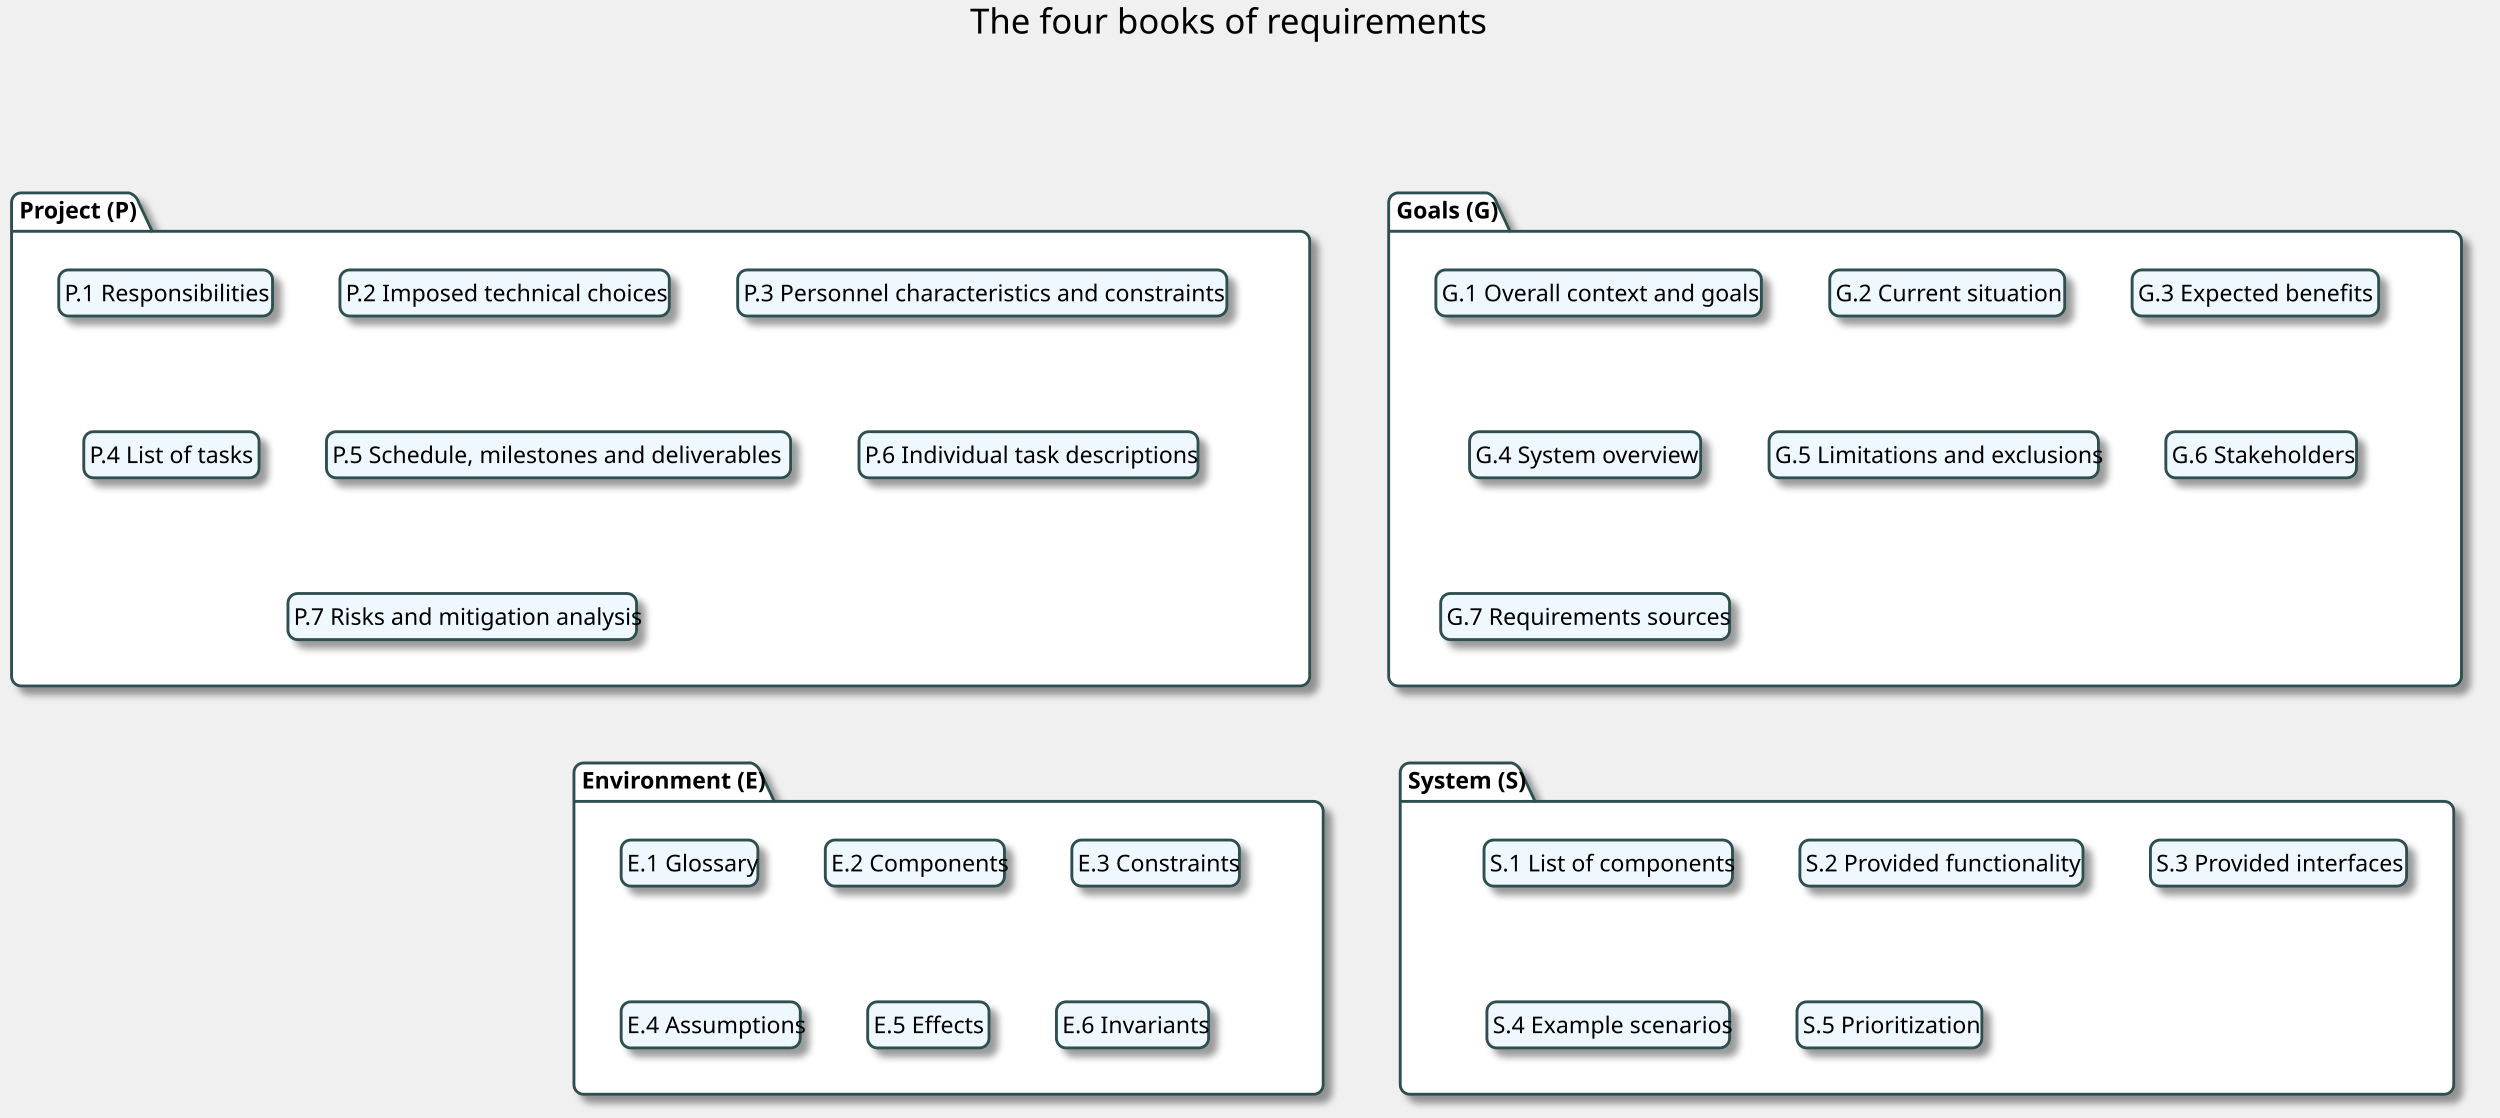
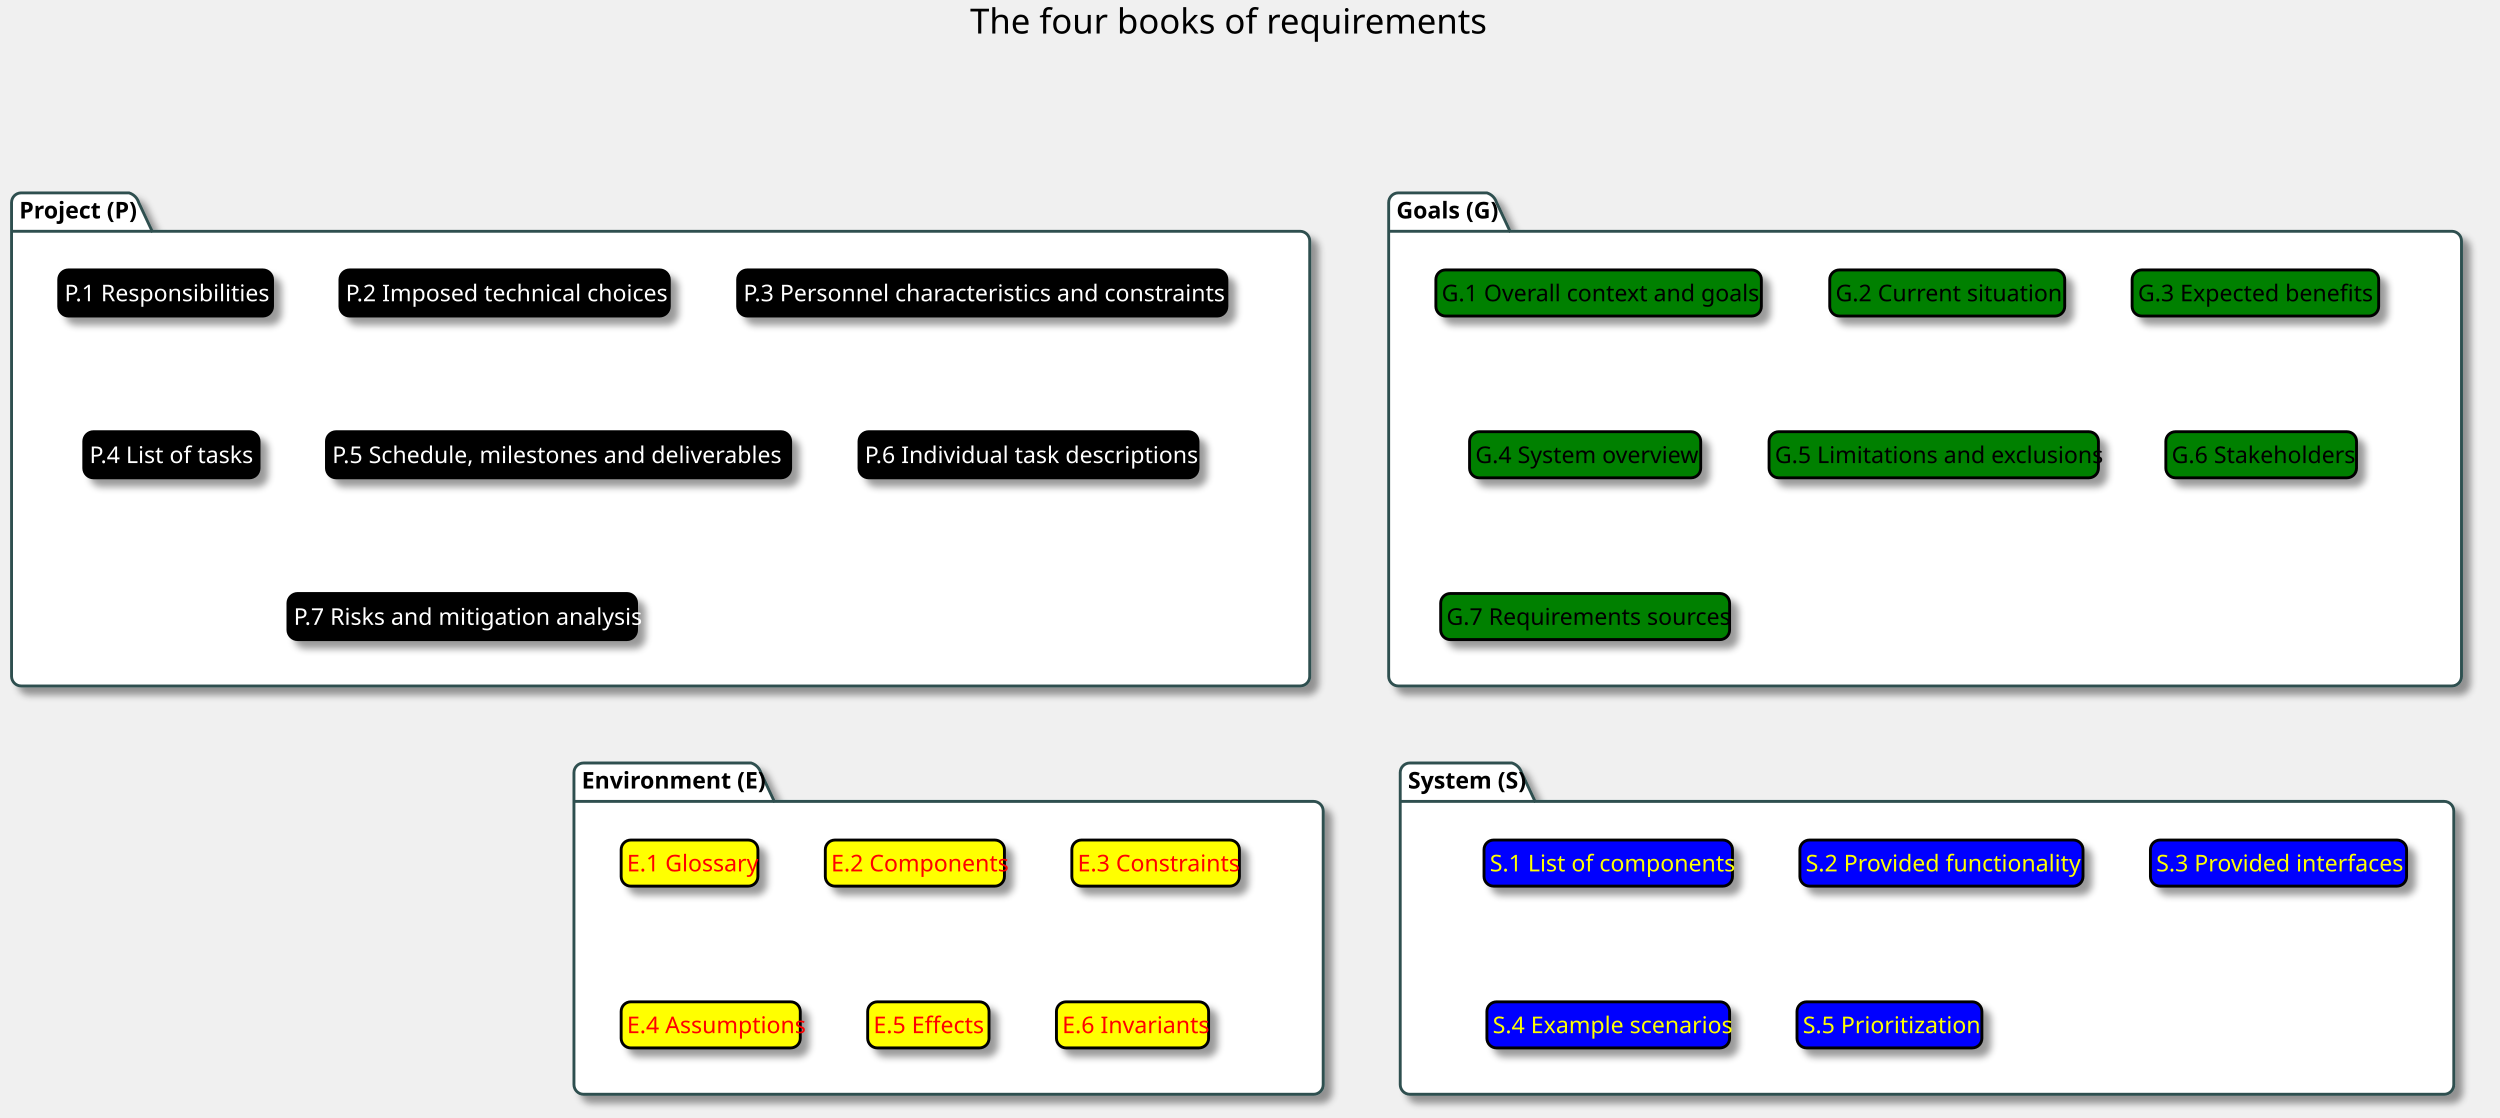
<svg xmlns="http://www.w3.org/2000/svg" contentScriptType="application/ecmascript" contentStyleType="text/css" height="580px" preserveAspectRatio="none" style="width:1298px;height:580px;" version="1.1" viewBox="0 0 1298 580" width="1298px" zoomAndPan="magnify">
  <defs>
-     <filter height="300%" id="fohsujpq1ecak" width="300%" x="-1" y="-1">
+     <filter height="300%" id="f6zc9z058lqy3" width="300%" x="-1" y="-1">
      <feGaussianBlur result="blurOut" stdDeviation="2.0" />
      <feColorMatrix in="blurOut" result="blurOut2" type="matrix" values="0 0 0 0 0 0 0 0 0 0 0 0 0 0 0 0 0 0 .4 0" />
      <feOffset dx="4.0" dy="4.0" in="blurOut2" result="blurOut3" />
      <feBlend in="SourceGraphic" in2="blurOut3" mode="normal" />
    </filter>
  </defs>
  <g>
    <text fill="#000000" font-family="sans-serif" font-size="18" lengthAdjust="spacingAndGlyphs" textLength="278" x="503.666" y="17.402">The four books of requirements</text>
-     <path d="M11,100.149 L67,100.149 A7.5,7.5 0 0 1 72,105.149 L79,120.083 L675,120.083 A5,5 0 0 1 680,125.083 L680,351.149 A5,5 0 0 1 675,356.149 L11,356.149 A5,5 0 0 1 6,351.149 L6,105.149 A5,5 0 0 1 11,100.149 " fill="#FFFFFF" filter="url(#fohsujpq1ecak)" style="stroke: #2F4F4F; stroke-width: 1.5;" />
-     <line style="stroke: #2F4F4F; stroke-width: 1.5;" x1="6" x2="79" y1="120.083" y2="120.083" />
+     <path d="M11,100.149 L67,100.149 A7.5,7.5 0 0 1 72,105.149 L79,120.083 L675,120.083 A5,5 0 0 1 680,125.083 L680,351.149 A5,5 0 0 1 675,356.149 L11,356.149 A5,5 0 0 1 6,351.149 L6,105.149 A5,5 0 0 1 11,100.149 " fill="#FFFFFF" filter="url(#f6zc9z058lqy3)" style="stroke:#2F4F4F;stroke-width:1.5;" />
+     <line style="stroke:#2F4F4F;stroke-width:1.5;" x1="6" x2="79" y1="120.083" y2="120.083" />
    <text fill="#000000" font-family="TrebuchetMS" font-size="12" font-weight="bold" lengthAdjust="spacingAndGlyphs" textLength="60" x="10" y="113.417">Project (P)</text>
-     <path d="M726,100.149 L772,100.149 A7.5,7.5 0 0 1 777,105.149 L784,120.083 L1273,120.083 A5,5 0 0 1 1278,125.083 L1278,351.149 A5,5 0 0 1 1273,356.149 L726,356.149 A5,5 0 0 1 721,351.149 L721,105.149 A5,5 0 0 1 726,100.149 " fill="#FFFFFF" filter="url(#fohsujpq1ecak)" style="stroke: #2F4F4F; stroke-width: 1.5;" />
-     <line style="stroke: #2F4F4F; stroke-width: 1.5;" x1="721" x2="784" y1="120.083" y2="120.083" />
+     <path d="M726,100.149 L772,100.149 A7.5,7.5 0 0 1 777,105.149 L784,120.083 L1273,120.083 A5,5 0 0 1 1278,125.083 L1278,351.149 A5,5 0 0 1 1273,356.149 L726,356.149 A5,5 0 0 1 721,351.149 L721,105.149 A5,5 0 0 1 726,100.149 " fill="#FFFFFF" filter="url(#f6zc9z058lqy3)" style="stroke:#2F4F4F;stroke-width:1.5;" />
+     <line style="stroke:#2F4F4F;stroke-width:1.5;" x1="721" x2="784" y1="120.083" y2="120.083" />
    <text fill="#000000" font-family="TrebuchetMS" font-size="12" font-weight="bold" lengthAdjust="spacingAndGlyphs" textLength="50" x="725" y="113.417">Goals (G)</text>
-     <path d="M303,396.149 L390,396.149 A7.5,7.5 0 0 1 395,401.149 L402,416.083 L682,416.083 A5,5 0 0 1 687,421.083 L687,563.149 A5,5 0 0 1 682,568.149 L303,568.149 A5,5 0 0 1 298,563.149 L298,401.149 A5,5 0 0 1 303,396.149 " fill="#FFFFFF" filter="url(#fohsujpq1ecak)" style="stroke: #2F4F4F; stroke-width: 1.5;" />
-     <line style="stroke: #2F4F4F; stroke-width: 1.5;" x1="298" x2="402" y1="416.083" y2="416.083" />
+     <path d="M303,396.149 L390,396.149 A7.5,7.5 0 0 1 395,401.149 L402,416.083 L682,416.083 A5,5 0 0 1 687,421.083 L687,563.149 A5,5 0 0 1 682,568.149 L303,568.149 A5,5 0 0 1 298,563.149 L298,401.149 A5,5 0 0 1 303,396.149 " fill="#FFFFFF" filter="url(#f6zc9z058lqy3)" style="stroke:#2F4F4F;stroke-width:1.5;" />
+     <line style="stroke:#2F4F4F;stroke-width:1.5;" x1="298" x2="402" y1="416.083" y2="416.083" />
    <text fill="#000000" font-family="TrebuchetMS" font-size="12" font-weight="bold" lengthAdjust="spacingAndGlyphs" textLength="91" x="302" y="409.417">Environment (E)</text>
-     <path d="M732,396.149 L785,396.149 A7.5,7.5 0 0 1 790,401.149 L797,416.083 L1269,416.083 A5,5 0 0 1 1274,421.083 L1274,563.149 A5,5 0 0 1 1269,568.149 L732,568.149 A5,5 0 0 1 727,563.149 L727,401.149 A5,5 0 0 1 732,396.149 " fill="#FFFFFF" filter="url(#fohsujpq1ecak)" style="stroke: #2F4F4F; stroke-width: 1.5;" />
-     <line style="stroke: #2F4F4F; stroke-width: 1.5;" x1="727" x2="797" y1="416.083" y2="416.083" />
+     <path d="M732,396.149 L785,396.149 A7.5,7.5 0 0 1 790,401.149 L797,416.083 L1269,416.083 A5,5 0 0 1 1274,421.083 L1274,563.149 A5,5 0 0 1 1269,568.149 L732,568.149 A5,5 0 0 1 727,563.149 L727,401.149 A5,5 0 0 1 732,396.149 " fill="#FFFFFF" filter="url(#f6zc9z058lqy3)" style="stroke:#2F4F4F;stroke-width:1.5;" />
+     <line style="stroke:#2F4F4F;stroke-width:1.5;" x1="727" x2="797" y1="416.083" y2="416.083" />
    <text fill="#000000" font-family="TrebuchetMS" font-size="12" font-weight="bold" lengthAdjust="spacingAndGlyphs" textLength="57" x="731" y="409.417">System (S)</text>
-     <rect codeLine="67" fill="#F0F8FF" filter="url(#fohsujpq1ecak)" height="23.934" id="p1" rx="5" ry="5" style="stroke: #2F4F4F; stroke-width: 1.5;" width="111" x="30.5" y="140.149" />
-     <text fill="#000000" font-family="TrebuchetMS" font-size="12" lengthAdjust="spacingAndGlyphs" textLength="105" x="33.5" y="156.417">P.1 Responsibilities</text>
-     <rect codeLine="68" fill="#F0F8FF" filter="url(#fohsujpq1ecak)" height="23.934" id="p2" rx="5" ry="5" style="stroke: #2F4F4F; stroke-width: 1.5;" width="171" x="176.5" y="140.149" />
-     <text fill="#000000" font-family="TrebuchetMS" font-size="12" lengthAdjust="spacingAndGlyphs" textLength="165" x="179.5" y="156.417">P.2 Imposed technical choices</text>
-     <rect codeLine="69" fill="#F0F8FF" filter="url(#fohsujpq1ecak)" height="23.934" id="p3" rx="5" ry="5" style="stroke: #2F4F4F; stroke-width: 1.5;" width="254" x="383" y="140.149" />
-     <text fill="#000000" font-family="TrebuchetMS" font-size="12" lengthAdjust="spacingAndGlyphs" textLength="248" x="386" y="156.417">P.3 Personnel characteristics and constraints</text>
-     <rect codeLine="70" fill="#F0F8FF" filter="url(#fohsujpq1ecak)" height="23.934" id="p4" rx="5" ry="5" style="stroke: #2F4F4F; stroke-width: 1.5;" width="91" x="43.5" y="224.149" />
-     <text fill="#000000" font-family="TrebuchetMS" font-size="12" lengthAdjust="spacingAndGlyphs" textLength="85" x="46.5" y="240.417">P.4 List of tasks</text>
-     <rect codeLine="71" fill="#F0F8FF" filter="url(#fohsujpq1ecak)" height="23.934" id="p5" rx="5" ry="5" style="stroke: #2F4F4F; stroke-width: 1.5;" width="241" x="169.5" y="224.149" />
-     <text fill="#000000" font-family="TrebuchetMS" font-size="12" lengthAdjust="spacingAndGlyphs" textLength="235" x="172.5" y="240.417">P.5 Schedule, milestones and deliverables</text>
-     <rect codeLine="72" fill="#F0F8FF" filter="url(#fohsujpq1ecak)" height="23.934" id="p6" rx="5" ry="5" style="stroke: #2F4F4F; stroke-width: 1.5;" width="176" x="446" y="224.149" />
-     <text fill="#000000" font-family="TrebuchetMS" font-size="12" lengthAdjust="spacingAndGlyphs" textLength="170" x="449" y="240.417">P.6 Individual task descriptions</text>
-     <rect codeLine="73" fill="#F0F8FF" filter="url(#fohsujpq1ecak)" height="23.934" id="p7" rx="5" ry="5" style="stroke: #2F4F4F; stroke-width: 1.5;" width="181" x="149.5" y="308.149" />
-     <text fill="#000000" font-family="TrebuchetMS" font-size="12" lengthAdjust="spacingAndGlyphs" textLength="175" x="152.5" y="324.417">P.7 Risks and mitigation analysis</text>
-     <rect codeLine="79" fill="#F0F8FF" filter="url(#fohsujpq1ecak)" height="23.934" id="g1" rx="5" ry="5" style="stroke: #2F4F4F; stroke-width: 1.5;" width="169" x="745.5" y="140.149" />
+     <rect codeLine="11" fill="#000000" filter="url(#f6zc9z058lqy3)" height="23.934" id="p1" rx="5" ry="5" style="stroke:#000000;stroke-width:1.5;" width="111" x="30.5" y="140.149" />
+     <text fill="#FFFFFF" font-family="TrebuchetMS" font-size="12" lengthAdjust="spacingAndGlyphs" textLength="105" x="33.5" y="156.417">P.1 Responsibilities</text>
+     <rect codeLine="12" fill="#000000" filter="url(#f6zc9z058lqy3)" height="23.934" id="p2" rx="5" ry="5" style="stroke:#000000;stroke-width:1.5;" width="171" x="176.5" y="140.149" />
+     <text fill="#FFFFFF" font-family="TrebuchetMS" font-size="12" lengthAdjust="spacingAndGlyphs" textLength="165" x="179.5" y="156.417">P.2 Imposed technical choices</text>
+     <rect codeLine="13" fill="#000000" filter="url(#f6zc9z058lqy3)" height="23.934" id="p3" rx="5" ry="5" style="stroke:#000000;stroke-width:1.5;" width="254" x="383" y="140.149" />
+     <text fill="#FFFFFF" font-family="TrebuchetMS" font-size="12" lengthAdjust="spacingAndGlyphs" textLength="248" x="386" y="156.417">P.3 Personnel characteristics and constraints</text>
+     <rect codeLine="14" fill="#000000" filter="url(#f6zc9z058lqy3)" height="23.934" id="p4" rx="5" ry="5" style="stroke:#000000;stroke-width:1.5;" width="91" x="43.5" y="224.149" />
+     <text fill="#FFFFFF" font-family="TrebuchetMS" font-size="12" lengthAdjust="spacingAndGlyphs" textLength="85" x="46.5" y="240.417">P.4 List of tasks</text>
+     <rect codeLine="15" fill="#000000" filter="url(#f6zc9z058lqy3)" height="23.934" id="p5" rx="5" ry="5" style="stroke:#000000;stroke-width:1.5;" width="241" x="169.5" y="224.149" />
+     <text fill="#FFFFFF" font-family="TrebuchetMS" font-size="12" lengthAdjust="spacingAndGlyphs" textLength="235" x="172.5" y="240.417">P.5 Schedule, milestones and deliverables</text>
+     <rect codeLine="16" fill="#000000" filter="url(#f6zc9z058lqy3)" height="23.934" id="p6" rx="5" ry="5" style="stroke:#000000;stroke-width:1.5;" width="176" x="446" y="224.149" />
+     <text fill="#FFFFFF" font-family="TrebuchetMS" font-size="12" lengthAdjust="spacingAndGlyphs" textLength="170" x="449" y="240.417">P.6 Individual task descriptions</text>
+     <rect codeLine="17" fill="#000000" filter="url(#f6zc9z058lqy3)" height="23.934" id="p7" rx="5" ry="5" style="stroke:#000000;stroke-width:1.5;" width="181" x="149.5" y="308.149" />
+     <text fill="#FFFFFF" font-family="TrebuchetMS" font-size="12" lengthAdjust="spacingAndGlyphs" textLength="175" x="152.5" y="324.417">P.7 Risks and mitigation analysis</text>
+     <rect codeLine="23" fill="#008000" filter="url(#f6zc9z058lqy3)" height="23.934" id="g1" rx="5" ry="5" style="stroke:#000000;stroke-width:1.5;" width="169" x="745.5" y="140.149" />
    <text fill="#000000" font-family="TrebuchetMS" font-size="12" lengthAdjust="spacingAndGlyphs" textLength="163" x="748.5" y="156.417">G.1 Overall context and goals</text>
-     <rect codeLine="80" fill="#F0F8FF" filter="url(#fohsujpq1ecak)" height="23.934" id="g2" rx="5" ry="5" style="stroke: #2F4F4F; stroke-width: 1.5;" width="122" x="950" y="140.149" />
+     <rect codeLine="24" fill="#008000" filter="url(#f6zc9z058lqy3)" height="23.934" id="g2" rx="5" ry="5" style="stroke:#000000;stroke-width:1.5;" width="122" x="950" y="140.149" />
    <text fill="#000000" font-family="TrebuchetMS" font-size="12" lengthAdjust="spacingAndGlyphs" textLength="116" x="953" y="156.417">G.2 Current situation</text>
-     <rect codeLine="81" fill="#F0F8FF" filter="url(#fohsujpq1ecak)" height="23.934" id="g3" rx="5" ry="5" style="stroke: #2F4F4F; stroke-width: 1.5;" width="128" x="1107" y="140.149" />
+     <rect codeLine="25" fill="#008000" filter="url(#f6zc9z058lqy3)" height="23.934" id="g3" rx="5" ry="5" style="stroke:#000000;stroke-width:1.5;" width="128" x="1107" y="140.149" />
    <text fill="#000000" font-family="TrebuchetMS" font-size="12" lengthAdjust="spacingAndGlyphs" textLength="122" x="1110" y="156.417">G.3 Expected benefits</text>
-     <rect codeLine="82" fill="#F0F8FF" filter="url(#fohsujpq1ecak)" height="23.934" id="g4" rx="5" ry="5" style="stroke: #2F4F4F; stroke-width: 1.5;" width="120" x="763" y="224.149" />
+     <rect codeLine="26" fill="#008000" filter="url(#f6zc9z058lqy3)" height="23.934" id="g4" rx="5" ry="5" style="stroke:#000000;stroke-width:1.5;" width="120" x="763" y="224.149" />
    <text fill="#000000" font-family="TrebuchetMS" font-size="12" lengthAdjust="spacingAndGlyphs" textLength="114" x="766" y="240.417">G.4 System overview</text>
-     <rect codeLine="83" fill="#F0F8FF" filter="url(#fohsujpq1ecak)" height="23.934" id="g5" rx="5" ry="5" style="stroke: #2F4F4F; stroke-width: 1.5;" width="171" x="918.5" y="224.149" />
+     <rect codeLine="27" fill="#008000" filter="url(#f6zc9z058lqy3)" height="23.934" id="g5" rx="5" ry="5" style="stroke:#000000;stroke-width:1.5;" width="171" x="918.5" y="224.149" />
    <text fill="#000000" font-family="TrebuchetMS" font-size="12" lengthAdjust="spacingAndGlyphs" textLength="165" x="921.5" y="240.417">G.5 Limitations and exclusions</text>
-     <rect codeLine="84" fill="#F0F8FF" filter="url(#fohsujpq1ecak)" height="23.934" id="g6" rx="5" ry="5" style="stroke: #2F4F4F; stroke-width: 1.5;" width="99" x="1124.5" y="224.149" />
+     <rect codeLine="28" fill="#008000" filter="url(#f6zc9z058lqy3)" height="23.934" id="g6" rx="5" ry="5" style="stroke:#000000;stroke-width:1.5;" width="99" x="1124.5" y="224.149" />
    <text fill="#000000" font-family="TrebuchetMS" font-size="12" lengthAdjust="spacingAndGlyphs" textLength="93" x="1127.5" y="240.417">G.6 Stakeholders</text>
-     <rect codeLine="85" fill="#F0F8FF" filter="url(#fohsujpq1ecak)" height="23.934" id="g7" rx="5" ry="5" style="stroke: #2F4F4F; stroke-width: 1.5;" width="150" x="748" y="308.149" />
+     <rect codeLine="29" fill="#008000" filter="url(#f6zc9z058lqy3)" height="23.934" id="g7" rx="5" ry="5" style="stroke:#000000;stroke-width:1.5;" width="150" x="748" y="308.149" />
    <text fill="#000000" font-family="TrebuchetMS" font-size="12" lengthAdjust="spacingAndGlyphs" textLength="144" x="751" y="324.417">G.7 Requirements sources</text>
-     <rect codeLine="89" fill="#F0F8FF" filter="url(#fohsujpq1ecak)" height="23.934" id="e1" rx="5" ry="5" style="stroke: #2F4F4F; stroke-width: 1.5;" width="71" x="322.5" y="436.149" />
-     <text fill="#000000" font-family="TrebuchetMS" font-size="12" lengthAdjust="spacingAndGlyphs" textLength="65" x="325.5" y="452.417">E.1 Glossary</text>
-     <rect codeLine="90" fill="#F0F8FF" filter="url(#fohsujpq1ecak)" height="23.934" id="e2" rx="5" ry="5" style="stroke: #2F4F4F; stroke-width: 1.5;" width="93" x="428.5" y="436.149" />
-     <text fill="#000000" font-family="TrebuchetMS" font-size="12" lengthAdjust="spacingAndGlyphs" textLength="87" x="431.5" y="452.417">E.2 Components</text>
-     <rect codeLine="91" fill="#F0F8FF" filter="url(#fohsujpq1ecak)" height="23.934" id="e3" rx="5" ry="5" style="stroke: #2F4F4F; stroke-width: 1.5;" width="87" x="556.5" y="436.149" />
-     <text fill="#000000" font-family="TrebuchetMS" font-size="12" lengthAdjust="spacingAndGlyphs" textLength="81" x="559.5" y="452.417">E.3 Constraints</text>
-     <rect codeLine="92" fill="#F0F8FF" filter="url(#fohsujpq1ecak)" height="23.934" id="e4" rx="5" ry="5" style="stroke: #2F4F4F; stroke-width: 1.5;" width="93" x="322.5" y="520.149" />
-     <text fill="#000000" font-family="TrebuchetMS" font-size="12" lengthAdjust="spacingAndGlyphs" textLength="87" x="325.5" y="536.417">E.4 Assumptions</text>
-     <rect codeLine="93" fill="#F0F8FF" filter="url(#fohsujpq1ecak)" height="23.934" id="e5" rx="5" ry="5" style="stroke: #2F4F4F; stroke-width: 1.5;" width="63" x="450.5" y="520.149" />
-     <text fill="#000000" font-family="TrebuchetMS" font-size="12" lengthAdjust="spacingAndGlyphs" textLength="57" x="453.5" y="536.417">E.5 Effects</text>
-     <rect codeLine="94" fill="#F0F8FF" filter="url(#fohsujpq1ecak)" height="23.934" id="e6" rx="5" ry="5" style="stroke: #2F4F4F; stroke-width: 1.5;" width="79" x="548.5" y="520.149" />
-     <text fill="#000000" font-family="TrebuchetMS" font-size="12" lengthAdjust="spacingAndGlyphs" textLength="73" x="551.5" y="536.417">E.6 Invariants</text>
-     <rect codeLine="98" fill="#F0F8FF" filter="url(#fohsujpq1ecak)" height="23.934" id="s1" rx="5" ry="5" style="stroke: #2F4F4F; stroke-width: 1.5;" width="129" x="770.5" y="436.149" />
-     <text fill="#000000" font-family="TrebuchetMS" font-size="12" lengthAdjust="spacingAndGlyphs" textLength="123" x="773.5" y="452.417">S.1 List of components</text>
-     <rect codeLine="99" fill="#F0F8FF" filter="url(#fohsujpq1ecak)" height="23.934" id="s2" rx="5" ry="5" style="stroke: #2F4F4F; stroke-width: 1.5;" width="147" x="934.5" y="436.149" />
-     <text fill="#000000" font-family="TrebuchetMS" font-size="12" lengthAdjust="spacingAndGlyphs" textLength="141" x="937.5" y="452.417">S.2 Provided functionality</text>
-     <rect codeLine="100" fill="#F0F8FF" filter="url(#fohsujpq1ecak)" height="23.934" id="s3" rx="5" ry="5" style="stroke: #2F4F4F; stroke-width: 1.5;" width="133" x="1116.5" y="436.149" />
-     <text fill="#000000" font-family="TrebuchetMS" font-size="12" lengthAdjust="spacingAndGlyphs" textLength="127" x="1119.5" y="452.417">S.3 Provided interfaces</text>
-     <rect codeLine="101" fill="#F0F8FF" filter="url(#fohsujpq1ecak)" height="23.934" id="s4" rx="5" ry="5" style="stroke: #2F4F4F; stroke-width: 1.5;" width="126" x="772" y="520.149" />
-     <text fill="#000000" font-family="TrebuchetMS" font-size="12" lengthAdjust="spacingAndGlyphs" textLength="120" x="775" y="536.417">S.4 Example scenarios</text>
-     <rect codeLine="102" fill="#F0F8FF" filter="url(#fohsujpq1ecak)" height="23.934" id="s5" rx="5" ry="5" style="stroke: #2F4F4F; stroke-width: 1.5;" width="96" x="933" y="520.149" />
-     <text fill="#000000" font-family="TrebuchetMS" font-size="12" lengthAdjust="spacingAndGlyphs" textLength="90" x="936" y="536.417">S.5 Prioritization</text>
+     <rect codeLine="33" fill="#FFFF00" filter="url(#f6zc9z058lqy3)" height="23.934" id="e1" rx="5" ry="5" style="stroke:#000000;stroke-width:1.5;" width="71" x="322.5" y="436.149" />
+     <text fill="#FF0000" font-family="TrebuchetMS" font-size="12" lengthAdjust="spacingAndGlyphs" textLength="65" x="325.5" y="452.417">E.1 Glossary</text>
+     <rect codeLine="34" fill="#FFFF00" filter="url(#f6zc9z058lqy3)" height="23.934" id="e2" rx="5" ry="5" style="stroke:#000000;stroke-width:1.5;" width="93" x="428.5" y="436.149" />
+     <text fill="#FF0000" font-family="TrebuchetMS" font-size="12" lengthAdjust="spacingAndGlyphs" textLength="87" x="431.5" y="452.417">E.2 Components</text>
+     <rect codeLine="35" fill="#FFFF00" filter="url(#f6zc9z058lqy3)" height="23.934" id="e3" rx="5" ry="5" style="stroke:#000000;stroke-width:1.5;" width="87" x="556.5" y="436.149" />
+     <text fill="#FF0000" font-family="TrebuchetMS" font-size="12" lengthAdjust="spacingAndGlyphs" textLength="81" x="559.5" y="452.417">E.3 Constraints</text>
+     <rect codeLine="36" fill="#FFFF00" filter="url(#f6zc9z058lqy3)" height="23.934" id="e4" rx="5" ry="5" style="stroke:#000000;stroke-width:1.5;" width="93" x="322.5" y="520.149" />
+     <text fill="#FF0000" font-family="TrebuchetMS" font-size="12" lengthAdjust="spacingAndGlyphs" textLength="87" x="325.5" y="536.417">E.4 Assumptions</text>
+     <rect codeLine="37" fill="#FFFF00" filter="url(#f6zc9z058lqy3)" height="23.934" id="e5" rx="5" ry="5" style="stroke:#000000;stroke-width:1.5;" width="63" x="450.5" y="520.149" />
+     <text fill="#FF0000" font-family="TrebuchetMS" font-size="12" lengthAdjust="spacingAndGlyphs" textLength="57" x="453.5" y="536.417">E.5 Effects</text>
+     <rect codeLine="38" fill="#FFFF00" filter="url(#f6zc9z058lqy3)" height="23.934" id="e6" rx="5" ry="5" style="stroke:#000000;stroke-width:1.5;" width="79" x="548.5" y="520.149" />
+     <text fill="#FF0000" font-family="TrebuchetMS" font-size="12" lengthAdjust="spacingAndGlyphs" textLength="73" x="551.5" y="536.417">E.6 Invariants</text>
+     <rect codeLine="42" fill="#0000FF" filter="url(#f6zc9z058lqy3)" height="23.934" id="s1" rx="5" ry="5" style="stroke:#000000;stroke-width:1.5;" width="129" x="770.5" y="436.149" />
+     <text fill="#FFFF00" font-family="TrebuchetMS" font-size="12" lengthAdjust="spacingAndGlyphs" textLength="123" x="773.5" y="452.417">S.1 List of components</text>
+     <rect codeLine="43" fill="#0000FF" filter="url(#f6zc9z058lqy3)" height="23.934" id="s2" rx="5" ry="5" style="stroke:#000000;stroke-width:1.5;" width="147" x="934.5" y="436.149" />
+     <text fill="#FFFF00" font-family="TrebuchetMS" font-size="12" lengthAdjust="spacingAndGlyphs" textLength="141" x="937.5" y="452.417">S.2 Provided functionality</text>
+     <rect codeLine="44" fill="#0000FF" filter="url(#f6zc9z058lqy3)" height="23.934" id="s3" rx="5" ry="5" style="stroke:#000000;stroke-width:1.5;" width="133" x="1116.5" y="436.149" />
+     <text fill="#FFFF00" font-family="TrebuchetMS" font-size="12" lengthAdjust="spacingAndGlyphs" textLength="127" x="1119.5" y="452.417">S.3 Provided interfaces</text>
+     <rect codeLine="45" fill="#0000FF" filter="url(#f6zc9z058lqy3)" height="23.934" id="s4" rx="5" ry="5" style="stroke:#000000;stroke-width:1.5;" width="126" x="772" y="520.149" />
+     <text fill="#FFFF00" font-family="TrebuchetMS" font-size="12" lengthAdjust="spacingAndGlyphs" textLength="120" x="775" y="536.417">S.4 Example scenarios</text>
+     <rect codeLine="46" fill="#0000FF" filter="url(#f6zc9z058lqy3)" height="23.934" id="s5" rx="5" ry="5" style="stroke:#000000;stroke-width:1.5;" width="96" x="933" y="520.149" />
+     <text fill="#FFFF00" font-family="TrebuchetMS" font-size="12" lengthAdjust="spacingAndGlyphs" textLength="90" x="936" y="536.417">S.5 Prioritization</text>
  </g>
</svg>
